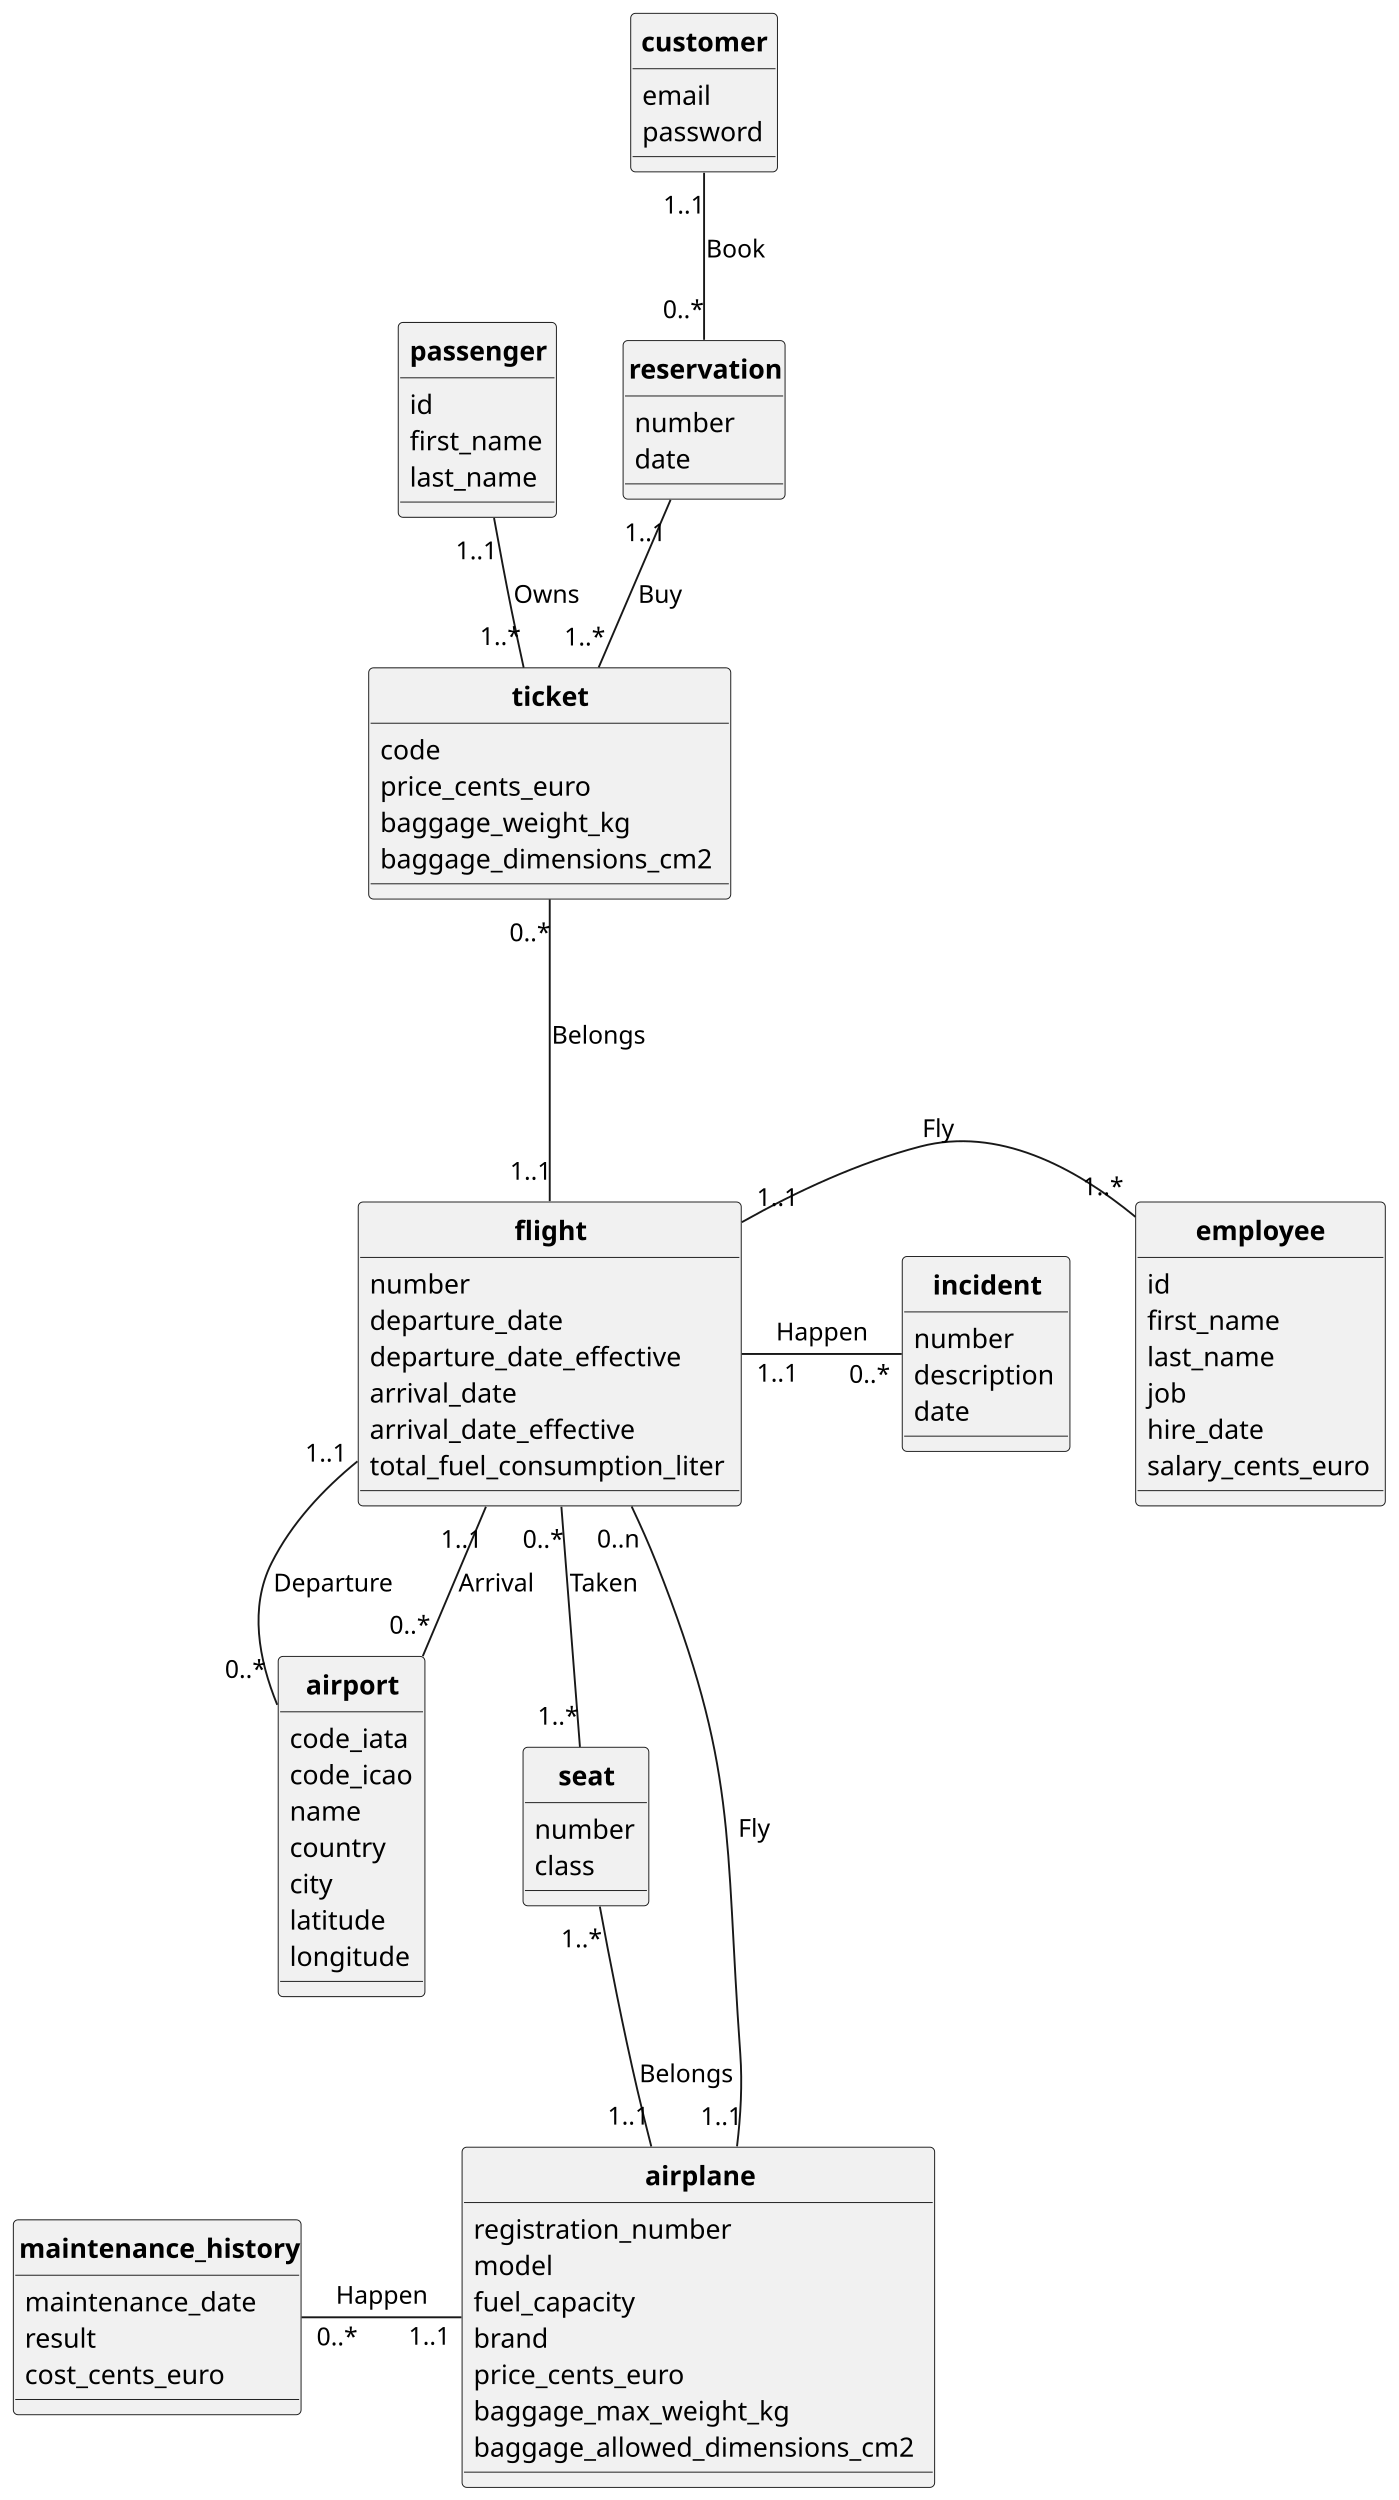
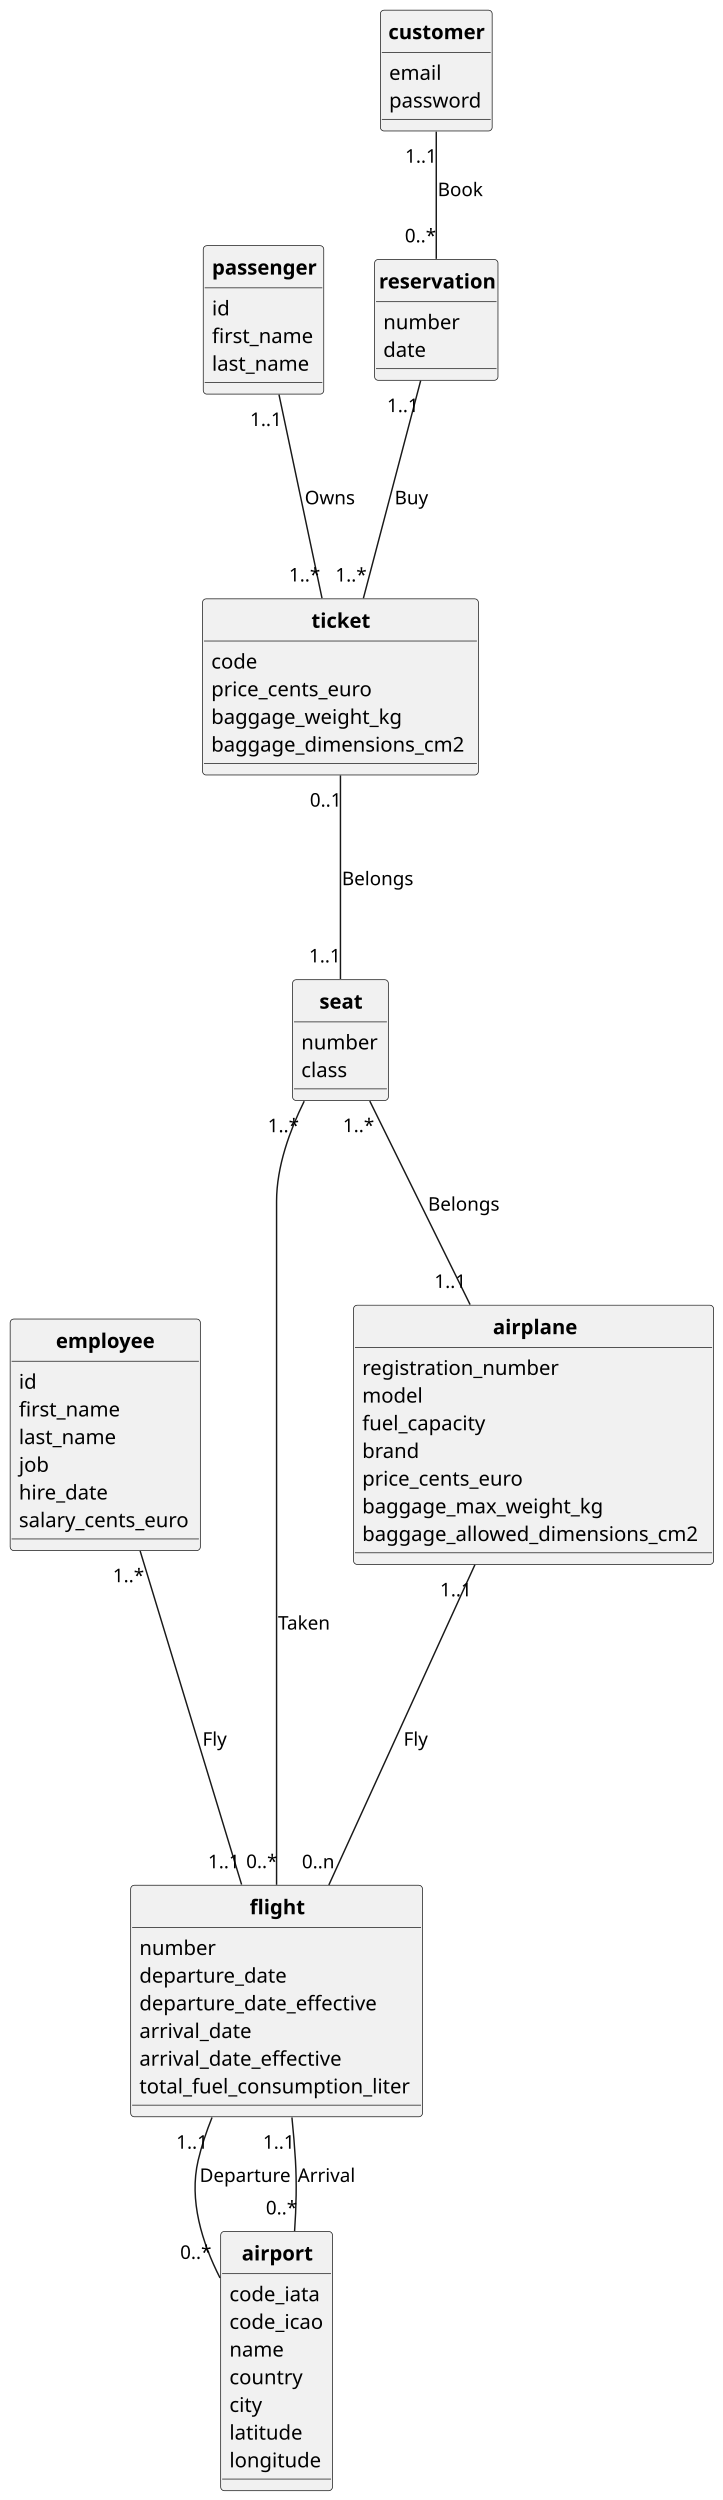
- <svg xmlns="http://www.w3.org/2000/svg" contentStyleType="text/css" height="1312px" preserveAspectRatio="none" style="width:734px;height:1312px;background:#FFFFFF;" version="1.1" viewBox="0 0 734 1312" width="734px" zoomAndPan="magnify">
+ <svg xmlns="http://www.w3.org/2000/svg" contentStyleType="text/css" height="1722px" preserveAspectRatio="none" style="width:498px;height:1722px;background:#FFFFFF;" version="1.1" viewBox="0 0 498 1722" width="498px" zoomAndPan="magnify">
  <defs />
  <g>
    <g id="elem_flight">
-       <rect codeLine="7" fill="#F1F1F1" height="159.475" id="flight" rx="2.5" ry="2.5" style="stroke:#181818;stroke-width:0.5;" width="201" x="188" y="630.82" />
-       <text fill="#000000" font-family="sans-serif" font-size="14" font-weight="bold" lengthAdjust="spacing" textLength="37" x="270" y="650.786">flight</text>
-       <line style="stroke:#181818;stroke-width:0.5;" x1="189" x2="388" y1="659.888" y2="659.888" />
-       <text fill="#000000" font-family="sans-serif" font-size="14" lengthAdjust="spacing" textLength="54" x="194" y="678.854">number</text>
-       <text fill="#000000" font-family="sans-serif" font-size="14" lengthAdjust="spacing" textLength="104" x="194" y="697.922">departure_date</text>
-       <text fill="#000000" font-family="sans-serif" font-size="14" lengthAdjust="spacing" textLength="167" x="194" y="716.99">departure_date_effective</text>
-       <text fill="#000000" font-family="sans-serif" font-size="14" lengthAdjust="spacing" textLength="79" x="194" y="736.058">arrival_date</text>
-       <text fill="#000000" font-family="sans-serif" font-size="14" lengthAdjust="spacing" textLength="142" x="194" y="755.125">arrival_date_effective</text>
-       <text fill="#000000" font-family="sans-serif" font-size="14" lengthAdjust="spacing" textLength="189" x="194" y="774.193">total_fuel_consumption_liter</text>
-       <line style="stroke:#181818;stroke-width:0.5;" x1="189" x2="388" y1="782.295" y2="782.295" />
+       <rect codeLine="7" fill="#F1F1F1" height="159.475" id="flight" rx="2.5" ry="2.5" style="stroke:#181818;stroke-width:0.5;" width="201" x="90" y="1298.56" />
+       <text fill="#000000" font-family="sans-serif" font-size="14" font-weight="bold" lengthAdjust="spacing" textLength="37" x="172" y="1318.526">flight</text>
+       <line style="stroke:#181818;stroke-width:0.5;" x1="91" x2="290" y1="1327.628" y2="1327.628" />
+       <text fill="#000000" font-family="sans-serif" font-size="14" lengthAdjust="spacing" textLength="54" x="96" y="1346.594">number</text>
+       <text fill="#000000" font-family="sans-serif" font-size="14" lengthAdjust="spacing" textLength="104" x="96" y="1365.662">departure_date</text>
+       <text fill="#000000" font-family="sans-serif" font-size="14" lengthAdjust="spacing" textLength="167" x="96" y="1384.73">departure_date_effective</text>
+       <text fill="#000000" font-family="sans-serif" font-size="14" lengthAdjust="spacing" textLength="79" x="96" y="1403.798">arrival_date</text>
+       <text fill="#000000" font-family="sans-serif" font-size="14" lengthAdjust="spacing" textLength="142" x="96" y="1422.866">arrival_date_effective</text>
+       <text fill="#000000" font-family="sans-serif" font-size="14" lengthAdjust="spacing" textLength="189" x="96" y="1441.933">total_fuel_consumption_liter</text>
+       <line style="stroke:#181818;stroke-width:0.5;" x1="91" x2="290" y1="1450.035" y2="1450.035" />
    </g>
    <g id="elem_airport">
-       <rect codeLine="16" fill="#F1F1F1" height="178.543" id="airport" rx="2.5" ry="2.5" style="stroke:#181818;stroke-width:0.5;" width="77" x="146" y="869.29" />
-       <text fill="#000000" font-family="sans-serif" font-size="14" font-weight="bold" lengthAdjust="spacing" textLength="48" x="160.5" y="889.256">airport</text>
-       <line style="stroke:#181818;stroke-width:0.5;" x1="147" x2="222" y1="898.358" y2="898.358" />
-       <text fill="#000000" font-family="sans-serif" font-size="14" lengthAdjust="spacing" textLength="63" x="152" y="917.324">code_iata</text>
-       <text fill="#000000" font-family="sans-serif" font-size="14" lengthAdjust="spacing" textLength="65" x="152" y="936.392">code_icao</text>
-       <text fill="#000000" font-family="sans-serif" font-size="14" lengthAdjust="spacing" textLength="38" x="152" y="955.46">name</text>
-       <text fill="#000000" font-family="sans-serif" font-size="14" lengthAdjust="spacing" textLength="51" x="152" y="974.528">country</text>
-       <text fill="#000000" font-family="sans-serif" font-size="14" lengthAdjust="spacing" textLength="23" x="152" y="993.596">city</text>
-       <text fill="#000000" font-family="sans-serif" font-size="14" lengthAdjust="spacing" textLength="52" x="152" y="1012.663">latitude</text>
-       <text fill="#000000" font-family="sans-serif" font-size="14" lengthAdjust="spacing" textLength="65" x="152" y="1031.731">longitude</text>
-       <line style="stroke:#181818;stroke-width:0.5;" x1="147" x2="222" y1="1039.833" y2="1039.833" />
+       <rect codeLine="16" fill="#F1F1F1" height="178.543" id="airport" rx="2.5" ry="2.5" style="stroke:#181818;stroke-width:0.5;" width="77" x="152" y="1537.04" />
+       <text fill="#000000" font-family="sans-serif" font-size="14" font-weight="bold" lengthAdjust="spacing" textLength="48" x="166.5" y="1557.006">airport</text>
+       <line style="stroke:#181818;stroke-width:0.5;" x1="153" x2="228" y1="1566.108" y2="1566.108" />
+       <text fill="#000000" font-family="sans-serif" font-size="14" lengthAdjust="spacing" textLength="63" x="158" y="1585.074">code_iata</text>
+       <text fill="#000000" font-family="sans-serif" font-size="14" lengthAdjust="spacing" textLength="65" x="158" y="1604.142">code_icao</text>
+       <text fill="#000000" font-family="sans-serif" font-size="14" lengthAdjust="spacing" textLength="38" x="158" y="1623.21">name</text>
+       <text fill="#000000" font-family="sans-serif" font-size="14" lengthAdjust="spacing" textLength="51" x="158" y="1642.278">country</text>
+       <text fill="#000000" font-family="sans-serif" font-size="14" lengthAdjust="spacing" textLength="23" x="158" y="1661.345">city</text>
+       <text fill="#000000" font-family="sans-serif" font-size="14" lengthAdjust="spacing" textLength="52" x="158" y="1680.413">latitude</text>
+       <text fill="#000000" font-family="sans-serif" font-size="14" lengthAdjust="spacing" textLength="65" x="158" y="1699.481">longitude</text>
+       <line style="stroke:#181818;stroke-width:0.5;" x1="153" x2="228" y1="1707.583" y2="1707.583" />
    </g>
    <g id="elem_airplane">
-       <rect codeLine="26" fill="#F1F1F1" height="178.543" id="airplane" rx="2.5" ry="2.5" style="stroke:#181818;stroke-width:0.5;" width="248" x="242.5" y="1126.84" />
-       <text fill="#000000" font-family="sans-serif" font-size="14" font-weight="bold" lengthAdjust="spacing" textLength="56" x="338.5" y="1146.806">airplane</text>
-       <line style="stroke:#181818;stroke-width:0.5;" x1="243.5" x2="489.5" y1="1155.908" y2="1155.908" />
-       <text fill="#000000" font-family="sans-serif" font-size="14" lengthAdjust="spacing" textLength="139" x="248.5" y="1174.874">registration_number</text>
-       <text fill="#000000" font-family="sans-serif" font-size="14" lengthAdjust="spacing" textLength="42" x="248.5" y="1193.942">model</text>
-       <text fill="#000000" font-family="sans-serif" font-size="14" lengthAdjust="spacing" textLength="87" x="248.5" y="1213.01">fuel_capacity</text>
-       <text fill="#000000" font-family="sans-serif" font-size="14" lengthAdjust="spacing" textLength="41" x="248.5" y="1232.078">brand</text>
-       <text fill="#000000" font-family="sans-serif" font-size="14" lengthAdjust="spacing" textLength="113" x="248.5" y="1251.146">price_cents_euro</text>
-       <text fill="#000000" font-family="sans-serif" font-size="14" lengthAdjust="spacing" textLength="168" x="248.5" y="1270.213">baggage_max_weight_kg</text>
-       <text fill="#000000" font-family="sans-serif" font-size="14" lengthAdjust="spacing" textLength="236" x="248.5" y="1289.281">baggage_allowed_dimensions_cm2</text>
-       <line style="stroke:#181818;stroke-width:0.5;" x1="243.5" x2="489.5" y1="1297.383" y2="1297.383" />
-     </g>
-     <g id="elem_maintenance_history">
-       <rect codeLine="36" fill="#F1F1F1" height="102.272" id="maintenance_history" rx="2.5" ry="2.5" style="stroke:#181818;stroke-width:0.5;" width="151" x="7" y="1164.97" />
-       <text fill="#000000" font-family="sans-serif" font-size="14" font-weight="bold" lengthAdjust="spacing" textLength="145" x="10" y="1184.936">maintenance_history</text>
-       <line style="stroke:#181818;stroke-width:0.5;" x1="8" x2="157" y1="1194.038" y2="1194.038" />
-       <text fill="#000000" font-family="sans-serif" font-size="14" lengthAdjust="spacing" textLength="124" x="13" y="1213.004">maintenance_date</text>
-       <text fill="#000000" font-family="sans-serif" font-size="14" lengthAdjust="spacing" textLength="39" x="13" y="1232.072">result</text>
-       <text fill="#000000" font-family="sans-serif" font-size="14" lengthAdjust="spacing" textLength="106" x="13" y="1251.14">cost_cents_euro</text>
-       <line style="stroke:#181818;stroke-width:0.5;" x1="8" x2="157" y1="1259.242" y2="1259.242" />
+       <rect codeLine="26" fill="#F1F1F1" height="178.543" id="airplane" rx="2.5" ry="2.5" style="stroke:#181818;stroke-width:0.5;" width="248" x="243.5" y="899.02" />
+       <text fill="#000000" font-family="sans-serif" font-size="14" font-weight="bold" lengthAdjust="spacing" textLength="56" x="339.5" y="918.986">airplane</text>
+       <line style="stroke:#181818;stroke-width:0.5;" x1="244.5" x2="490.5" y1="928.088" y2="928.088" />
+       <text fill="#000000" font-family="sans-serif" font-size="14" lengthAdjust="spacing" textLength="139" x="249.5" y="947.054">registration_number</text>
+       <text fill="#000000" font-family="sans-serif" font-size="14" lengthAdjust="spacing" textLength="42" x="249.5" y="966.122">model</text>
+       <text fill="#000000" font-family="sans-serif" font-size="14" lengthAdjust="spacing" textLength="87" x="249.5" y="985.19">fuel_capacity</text>
+       <text fill="#000000" font-family="sans-serif" font-size="14" lengthAdjust="spacing" textLength="41" x="249.5" y="1004.258">brand</text>
+       <text fill="#000000" font-family="sans-serif" font-size="14" lengthAdjust="spacing" textLength="113" x="249.5" y="1023.326">price_cents_euro</text>
+       <text fill="#000000" font-family="sans-serif" font-size="14" lengthAdjust="spacing" textLength="168" x="249.5" y="1042.393">baggage_max_weight_kg</text>
+       <text fill="#000000" font-family="sans-serif" font-size="14" lengthAdjust="spacing" textLength="236" x="249.5" y="1061.461">baggage_allowed_dimensions_cm2</text>
+       <line style="stroke:#181818;stroke-width:0.5;" x1="244.5" x2="490.5" y1="1069.563" y2="1069.563" />
    </g>
    <g id="elem_employee">
-       <rect codeLine="42" fill="#F1F1F1" height="159.475" id="employee" rx="2.5" ry="2.5" style="stroke:#181818;stroke-width:0.5;" width="131" x="596" y="630.82" />
-       <text fill="#000000" font-family="sans-serif" font-size="14" font-weight="bold" lengthAdjust="spacing" textLength="68" x="627.5" y="650.786">employee</text>
-       <line style="stroke:#181818;stroke-width:0.5;" x1="597" x2="726" y1="659.888" y2="659.888" />
-       <text fill="#000000" font-family="sans-serif" font-size="14" lengthAdjust="spacing" textLength="13" x="602" y="678.854">id</text>
-       <text fill="#000000" font-family="sans-serif" font-size="14" lengthAdjust="spacing" textLength="71" x="602" y="697.922">first_name</text>
-       <text fill="#000000" font-family="sans-serif" font-size="14" lengthAdjust="spacing" textLength="68" x="602" y="716.99">last_name</text>
-       <text fill="#000000" font-family="sans-serif" font-size="14" lengthAdjust="spacing" textLength="21" x="602" y="736.058">job</text>
-       <text fill="#000000" font-family="sans-serif" font-size="14" lengthAdjust="spacing" textLength="63" x="602" y="755.125">hire_date</text>
-       <text fill="#000000" font-family="sans-serif" font-size="14" lengthAdjust="spacing" textLength="119" x="602" y="774.193">salary_cents_euro</text>
-       <line style="stroke:#181818;stroke-width:0.5;" x1="597" x2="726" y1="782.295" y2="782.295" />
+       <rect codeLine="36" fill="#F1F1F1" height="159.475" id="employee" rx="2.5" ry="2.5" style="stroke:#181818;stroke-width:0.5;" width="131" x="7" y="908.55" />
+       <text fill="#000000" font-family="sans-serif" font-size="14" font-weight="bold" lengthAdjust="spacing" textLength="68" x="38.5" y="928.516">employee</text>
+       <line style="stroke:#181818;stroke-width:0.5;" x1="8" x2="137" y1="937.618" y2="937.618" />
+       <text fill="#000000" font-family="sans-serif" font-size="14" lengthAdjust="spacing" textLength="13" x="13" y="956.584">id</text>
+       <text fill="#000000" font-family="sans-serif" font-size="14" lengthAdjust="spacing" textLength="71" x="13" y="975.652">first_name</text>
+       <text fill="#000000" font-family="sans-serif" font-size="14" lengthAdjust="spacing" textLength="68" x="13" y="994.72">last_name</text>
+       <text fill="#000000" font-family="sans-serif" font-size="14" lengthAdjust="spacing" textLength="21" x="13" y="1013.788">job</text>
+       <text fill="#000000" font-family="sans-serif" font-size="14" lengthAdjust="spacing" textLength="63" x="13" y="1032.855">hire_date</text>
+       <text fill="#000000" font-family="sans-serif" font-size="14" lengthAdjust="spacing" textLength="119" x="13" y="1051.923">salary_cents_euro</text>
+       <line style="stroke:#181818;stroke-width:0.5;" x1="8" x2="137" y1="1060.025" y2="1060.025" />
    </g>
    <g id="elem_passenger">
-       <rect codeLine="51" fill="#F1F1F1" height="102.272" id="passenger" rx="2.5" ry="2.5" style="stroke:#181818;stroke-width:0.5;" width="83" x="209" y="169.21" />
-       <text fill="#000000" font-family="sans-serif" font-size="14" font-weight="bold" lengthAdjust="spacing" textLength="71" x="215" y="189.176">passenger</text>
-       <line style="stroke:#181818;stroke-width:0.5;" x1="210" x2="291" y1="198.278" y2="198.278" />
-       <text fill="#000000" font-family="sans-serif" font-size="14" lengthAdjust="spacing" textLength="13" x="215" y="217.244">id</text>
-       <text fill="#000000" font-family="sans-serif" font-size="14" lengthAdjust="spacing" textLength="71" x="215" y="236.312">first_name</text>
-       <text fill="#000000" font-family="sans-serif" font-size="14" lengthAdjust="spacing" textLength="68" x="215" y="255.38">last_name</text>
-       <line style="stroke:#181818;stroke-width:0.5;" x1="210" x2="291" y1="263.482" y2="263.482" />
+       <rect codeLine="45" fill="#F1F1F1" height="102.272" id="passenger" rx="2.5" ry="2.5" style="stroke:#181818;stroke-width:0.5;" width="83" x="140" y="169.2" />
+       <text fill="#000000" font-family="sans-serif" font-size="14" font-weight="bold" lengthAdjust="spacing" textLength="71" x="146" y="189.166">passenger</text>
+       <line style="stroke:#181818;stroke-width:0.5;" x1="141" x2="222" y1="198.268" y2="198.268" />
+       <text fill="#000000" font-family="sans-serif" font-size="14" lengthAdjust="spacing" textLength="13" x="146" y="217.234">id</text>
+       <text fill="#000000" font-family="sans-serif" font-size="14" lengthAdjust="spacing" textLength="71" x="146" y="236.302">first_name</text>
+       <text fill="#000000" font-family="sans-serif" font-size="14" lengthAdjust="spacing" textLength="68" x="146" y="255.37">last_name</text>
+       <line style="stroke:#181818;stroke-width:0.5;" x1="141" x2="222" y1="263.472" y2="263.472" />
    </g>
    <g id="elem_ticket">
-       <rect codeLine="57" fill="#F1F1F1" height="121.34" id="ticket" rx="2.5" ry="2.5" style="stroke:#181818;stroke-width:0.5;" width="190" x="193.5" y="350.48" />
-       <text fill="#000000" font-family="sans-serif" font-size="14" font-weight="bold" lengthAdjust="spacing" textLength="40" x="268.5" y="370.446">ticket</text>
-       <line style="stroke:#181818;stroke-width:0.5;" x1="194.5" x2="382.5" y1="379.548" y2="379.548" />
-       <text fill="#000000" font-family="sans-serif" font-size="14" lengthAdjust="spacing" textLength="32" x="199.5" y="398.514">code</text>
-       <text fill="#000000" font-family="sans-serif" font-size="14" lengthAdjust="spacing" textLength="113" x="199.5" y="417.582">price_cents_euro</text>
-       <text fill="#000000" font-family="sans-serif" font-size="14" lengthAdjust="spacing" textLength="134" x="199.5" y="436.65">baggage_weight_kg</text>
-       <text fill="#000000" font-family="sans-serif" font-size="14" lengthAdjust="spacing" textLength="178" x="199.5" y="455.718">baggage_dimensions_cm2</text>
-       <line style="stroke:#181818;stroke-width:0.5;" x1="194.5" x2="382.5" y1="463.82" y2="463.82" />
+       <rect codeLine="51" fill="#F1F1F1" height="121.34" id="ticket" rx="2.5" ry="2.5" style="stroke:#181818;stroke-width:0.5;" width="190" x="139.5" y="412.47" />
+       <text fill="#000000" font-family="sans-serif" font-size="14" font-weight="bold" lengthAdjust="spacing" textLength="40" x="214.5" y="432.436">ticket</text>
+       <line style="stroke:#181818;stroke-width:0.5;" x1="140.5" x2="328.5" y1="441.538" y2="441.538" />
+       <text fill="#000000" font-family="sans-serif" font-size="14" lengthAdjust="spacing" textLength="32" x="145.5" y="460.504">code</text>
+       <text fill="#000000" font-family="sans-serif" font-size="14" lengthAdjust="spacing" textLength="113" x="145.5" y="479.572">price_cents_euro</text>
+       <text fill="#000000" font-family="sans-serif" font-size="14" lengthAdjust="spacing" textLength="134" x="145.5" y="498.64">baggage_weight_kg</text>
+       <text fill="#000000" font-family="sans-serif" font-size="14" lengthAdjust="spacing" textLength="178" x="145.5" y="517.708">baggage_dimensions_cm2</text>
+       <line style="stroke:#181818;stroke-width:0.5;" x1="140.5" x2="328.5" y1="525.81" y2="525.81" />
    </g>
    <g id="elem_customer">
-       <rect codeLine="64" fill="#F1F1F1" height="83.204" id="customer" rx="2.5" ry="2.5" style="stroke:#181818;stroke-width:0.5;" width="77" x="331" y="7" />
-       <text fill="#000000" font-family="sans-serif" font-size="14" font-weight="bold" lengthAdjust="spacing" textLength="66" x="336.5" y="26.966">customer</text>
-       <line style="stroke:#181818;stroke-width:0.5;" x1="332" x2="407" y1="36.068" y2="36.068" />
-       <text fill="#000000" font-family="sans-serif" font-size="14" lengthAdjust="spacing" textLength="37" x="337" y="55.034">email</text>
-       <text fill="#000000" font-family="sans-serif" font-size="14" lengthAdjust="spacing" textLength="65" x="337" y="74.102">password</text>
-       <line style="stroke:#181818;stroke-width:0.5;" x1="332" x2="407" y1="82.204" y2="82.204" />
+       <rect codeLine="58" fill="#F1F1F1" height="83.204" id="customer" rx="2.5" ry="2.5" style="stroke:#181818;stroke-width:0.5;" width="77" x="262" y="7" />
+       <text fill="#000000" font-family="sans-serif" font-size="14" font-weight="bold" lengthAdjust="spacing" textLength="66" x="267.5" y="26.966">customer</text>
+       <line style="stroke:#181818;stroke-width:0.5;" x1="263" x2="338" y1="36.068" y2="36.068" />
+       <text fill="#000000" font-family="sans-serif" font-size="14" lengthAdjust="spacing" textLength="37" x="268" y="55.034">email</text>
+       <text fill="#000000" font-family="sans-serif" font-size="14" lengthAdjust="spacing" textLength="65" x="268" y="74.102">password</text>
+       <line style="stroke:#181818;stroke-width:0.5;" x1="263" x2="338" y1="82.204" y2="82.204" />
    </g>
    <g id="elem_seat">
-       <rect codeLine="69" fill="#F1F1F1" height="83.204" id="seat" rx="2.5" ry="2.5" style="stroke:#181818;stroke-width:0.5;" width="66" x="274.5" y="916.96" />
-       <text fill="#000000" font-family="sans-serif" font-size="14" font-weight="bold" lengthAdjust="spacing" textLength="29" x="293" y="936.926">seat</text>
-       <line style="stroke:#181818;stroke-width:0.5;" x1="275.5" x2="339.5" y1="946.028" y2="946.028" />
-       <text fill="#000000" font-family="sans-serif" font-size="14" lengthAdjust="spacing" textLength="54" x="280.5" y="964.994">number</text>
-       <text fill="#000000" font-family="sans-serif" font-size="14" lengthAdjust="spacing" textLength="33" x="280.5" y="984.062">class</text>
-       <line style="stroke:#181818;stroke-width:0.5;" x1="275.5" x2="339.5" y1="992.164" y2="992.164" />
+       <rect codeLine="63" fill="#F1F1F1" height="83.204" id="seat" rx="2.5" ry="2.5" style="stroke:#181818;stroke-width:0.5;" width="66" x="201.5" y="674.81" />
+       <text fill="#000000" font-family="sans-serif" font-size="14" font-weight="bold" lengthAdjust="spacing" textLength="29" x="220" y="694.776">seat</text>
+       <line style="stroke:#181818;stroke-width:0.5;" x1="202.5" x2="266.5" y1="703.878" y2="703.878" />
+       <text fill="#000000" font-family="sans-serif" font-size="14" lengthAdjust="spacing" textLength="54" x="207.5" y="722.844">number</text>
+       <text fill="#000000" font-family="sans-serif" font-size="14" lengthAdjust="spacing" textLength="33" x="207.5" y="741.912">class</text>
+       <line style="stroke:#181818;stroke-width:0.5;" x1="202.5" x2="266.5" y1="750.014" y2="750.014" />
    </g>
    <g id="elem_reservation">
-       <rect codeLine="74" fill="#F1F1F1" height="83.204" id="reservation" rx="2.5" ry="2.5" style="stroke:#181818;stroke-width:0.5;" width="85" x="327" y="178.74" />
-       <text fill="#000000" font-family="sans-serif" font-size="14" font-weight="bold" lengthAdjust="spacing" textLength="79" x="330" y="198.706">reservation</text>
-       <line style="stroke:#181818;stroke-width:0.5;" x1="328" x2="411" y1="207.808" y2="207.808" />
-       <text fill="#000000" font-family="sans-serif" font-size="14" lengthAdjust="spacing" textLength="54" x="333" y="226.774">number</text>
-       <text fill="#000000" font-family="sans-serif" font-size="14" lengthAdjust="spacing" textLength="30" x="333" y="245.842">date</text>
-       <line style="stroke:#181818;stroke-width:0.5;" x1="328" x2="411" y1="253.944" y2="253.944" />
-     </g>
-     <g id="elem_incident">
-       <rect codeLine="79" fill="#F1F1F1" height="102.272" id="incident" rx="2.5" ry="2.5" style="stroke:#181818;stroke-width:0.5;" width="88" x="473.5" y="659.42" />
-       <text fill="#000000" font-family="sans-serif" font-size="14" font-weight="bold" lengthAdjust="spacing" textLength="56" x="489.5" y="679.386">incident</text>
-       <line style="stroke:#181818;stroke-width:0.5;" x1="474.5" x2="560.5" y1="688.488" y2="688.488" />
-       <text fill="#000000" font-family="sans-serif" font-size="14" lengthAdjust="spacing" textLength="54" x="479.5" y="707.454">number</text>
-       <text fill="#000000" font-family="sans-serif" font-size="14" lengthAdjust="spacing" textLength="76" x="479.5" y="726.522">description</text>
-       <text fill="#000000" font-family="sans-serif" font-size="14" lengthAdjust="spacing" textLength="30" x="479.5" y="745.59">date</text>
-       <line style="stroke:#181818;stroke-width:0.5;" x1="474.5" x2="560.5" y1="753.692" y2="753.692" />
+       <rect codeLine="68" fill="#F1F1F1" height="83.204" id="reservation" rx="2.5" ry="2.5" style="stroke:#181818;stroke-width:0.5;" width="85" x="258" y="178.74" />
+       <text fill="#000000" font-family="sans-serif" font-size="14" font-weight="bold" lengthAdjust="spacing" textLength="79" x="261" y="198.706">reservation</text>
+       <line style="stroke:#181818;stroke-width:0.5;" x1="259" x2="342" y1="207.808" y2="207.808" />
+       <text fill="#000000" font-family="sans-serif" font-size="14" lengthAdjust="spacing" textLength="54" x="264" y="226.774">number</text>
+       <text fill="#000000" font-family="sans-serif" font-size="14" lengthAdjust="spacing" textLength="30" x="264" y="245.842">date</text>
+       <line style="stroke:#181818;stroke-width:0.5;" x1="259" x2="342" y1="253.944" y2="253.944" />
    </g>
    <g id="link_airplane_flight">
-       <path codeLine="85" d="M386.79,1126.39 C388.74,1110.29 389.63,1093.61 388.5,1077.84 C380.21,962.01 387.24,928.26 344.5,820.29 C340.63,810.52 336.16,800.46 331.48,790.59 " fill="none" id="airplane-flight" style="stroke:#181818;stroke-width:1.0;" />
-       <text fill="#000000" font-family="sans-serif" font-size="13" lengthAdjust="spacing" textLength="17" x="387.41" y="963.957">Fly</text>
-       <text fill="#000000" font-family="sans-serif" font-size="13" lengthAdjust="spacing" textLength="20" x="367.642" y="1115.182">1..1</text>
-       <text fill="#000000" font-family="sans-serif" font-size="13" lengthAdjust="spacing" textLength="21" x="313.271" y="812.126">0..n</text>
+       <path codeLine="73" d="M327.11,1077.82 C296.81,1144.25 255.7,1234.38 226.51,1298.37 " fill="none" id="airplane-flight" style="stroke:#181818;stroke-width:1.0;" />
+       <text fill="#000000" font-family="sans-serif" font-size="13" lengthAdjust="spacing" textLength="17" x="277.96" y="1202.457">Fly</text>
+       <text fill="#000000" font-family="sans-serif" font-size="13" lengthAdjust="spacing" textLength="20" x="303.094" y="1099.557">1..1</text>
+       <text fill="#000000" font-family="sans-serif" font-size="13" lengthAdjust="spacing" textLength="21" x="207.941" y="1286.872">0..n</text>
    </g>
    <g id="link_seat_airplane">
-       <path codeLine="86" d="M314.79,1000.57 C319.84,1027.94 326.99,1064.67 334.5,1096.84 C336.75,1106.47 339.23,1116.5 341.8,1126.48 " fill="none" id="seat-airplane" style="stroke:#181818;stroke-width:1.0;" />
-       <text fill="#000000" font-family="sans-serif" font-size="13" lengthAdjust="spacing" textLength="48" x="335.5" y="1092.737">Belongs</text>
-       <text fill="#000000" font-family="sans-serif" font-size="13" lengthAdjust="spacing" textLength="20" x="294.392" y="1021.937">1..*</text>
-       <text fill="#000000" font-family="sans-serif" font-size="13" lengthAdjust="spacing" textLength="20" x="318.818" y="1114.974">1..1</text>
+       <path codeLine="74" d="M254.7,758.4 C272.98,795.49 300.51,851.37 323.81,898.63 " fill="none" id="seat-airplane" style="stroke:#181818;stroke-width:1.0;" />
+       <text fill="#000000" font-family="sans-serif" font-size="13" lengthAdjust="spacing" textLength="48" x="294.81" y="833.917">Belongs</text>
+       <text fill="#000000" font-family="sans-serif" font-size="13" lengthAdjust="spacing" textLength="20" x="236.198" y="779.764">1..*</text>
+       <text fill="#000000" font-family="sans-serif" font-size="13" lengthAdjust="spacing" textLength="20" x="299.196" y="887.122">1..1</text>
    </g>
-     <g id="link_flight_employee">
-       <path codeLine="87" d="M389.3,641.41 C418.28,625.13 450.8,610.09 483,601.69 C523.57,591.11 563.86,612.24 595.88,638.61 " fill="none" id="flight-employee" style="stroke:#181818;stroke-width:1.0;" />
-       <text fill="#000000" font-family="sans-serif" font-size="13" lengthAdjust="spacing" textLength="17" x="484" y="596.717">Fly</text>
-       <text fill="#000000" font-family="sans-serif" font-size="13" lengthAdjust="spacing" textLength="20" x="397.091" y="632.872">1..1</text>
-       <text fill="#000000" font-family="sans-serif" font-size="13" lengthAdjust="spacing" textLength="20" x="568.082" y="627.247">1..*</text>
+     <g id="link_employee_flight">
+       <path codeLine="75" d="M96.52,1068.28 C116.91,1135.3 146.01,1231 166.41,1298.09 " fill="none" id="employee-flight" style="stroke:#181818;stroke-width:1.0;" />
+       <text fill="#000000" font-family="sans-serif" font-size="13" lengthAdjust="spacing" textLength="17" x="139.46" y="1202.457">Fly</text>
+       <text fill="#000000" font-family="sans-serif" font-size="13" lengthAdjust="spacing" textLength="20" x="77.725" y="1089.812">1..*</text>
+       <text fill="#000000" font-family="sans-serif" font-size="13" lengthAdjust="spacing" textLength="20" x="143.267" y="1286.842">1..1</text>
    </g>
    <g id="link_passenger_ticket">
-       <path codeLine="88" d="M259.27,271.85 C262.09,287.46 265.31,304.7 268.5,320.48 C270.46,330.17 272.64,340.43 274.83,350.41 " fill="none" id="passenger-ticket" style="stroke:#181818;stroke-width:1.0;" />
-       <text fill="#000000" font-family="sans-serif" font-size="13" lengthAdjust="spacing" textLength="34" x="269.5" y="316.377">Owns</text>
-       <text fill="#000000" font-family="sans-serif" font-size="13" lengthAdjust="spacing" textLength="20" x="239.112" y="293.48">1..1</text>
-       <text fill="#000000" font-family="sans-serif" font-size="13" lengthAdjust="spacing" textLength="20" x="251.797" y="338.481">1..*</text>
+       <path codeLine="76" d="M192.16,271.79 C200.72,312.27 212.75,369.21 221.8,412.05 " fill="none" id="passenger-ticket" style="stroke:#181818;stroke-width:1.0;" />
+       <text fill="#000000" font-family="sans-serif" font-size="13" lengthAdjust="spacing" textLength="34" x="209.88" y="347.367">Owns</text>
+       <text fill="#000000" font-family="sans-serif" font-size="13" lengthAdjust="spacing" textLength="20" x="172.245" y="293.414">1..1</text>
+       <text fill="#000000" font-family="sans-serif" font-size="13" lengthAdjust="spacing" textLength="20" x="199.033" y="400.509">1..*</text>
    </g>
-     <g id="link_ticket_flight">
-       <path codeLine="89" d="M288.5,471.98 C288.5,517.52 288.5,580.63 288.5,630.36 " fill="none" id="ticket-flight" style="stroke:#181818;stroke-width:1.0;" />
-       <text fill="#000000" font-family="sans-serif" font-size="13" lengthAdjust="spacing" textLength="48" x="289.5" y="547.717">Belongs</text>
-       <text fill="#000000" font-family="sans-serif" font-size="13" lengthAdjust="spacing" textLength="20" x="267.344" y="493.934">0..*</text>
-       <text fill="#000000" font-family="sans-serif" font-size="13" lengthAdjust="spacing" textLength="20" x="267.578" y="619.113">1..1</text>
-     </g>
-     <g id="link_flight_seat">
-       <path codeLine="90" d="M294.62,790.75 C297.86,832.75 301.71,882.58 304.35,916.78 " fill="none" id="flight-seat" style="stroke:#181818;stroke-width:1.0;" />
-       <text fill="#000000" font-family="sans-serif" font-size="13" lengthAdjust="spacing" textLength="36" x="299" y="835.187">Taken</text>
-       <text fill="#000000" font-family="sans-serif" font-size="13" lengthAdjust="spacing" textLength="20" x="274.287" y="812.299">0..*</text>
-       <text fill="#000000" font-family="sans-serif" font-size="13" lengthAdjust="spacing" textLength="20" x="282.09" y="905.096">1..*</text>
+     <g id="link_seat_flight">
+       <path codeLine="77" d="M209.54,758.5 C199.61,778.58 190.5,803.54 190.5,827.52 C190.5,827.52 190.5,827.52 190.5,1237.56 C190.5,1257.21 190.5,1278.42 190.5,1298.23 " fill="none" id="seat-flight" style="stroke:#181818;stroke-width:1.0;" />
+       <text fill="#000000" font-family="sans-serif" font-size="13" lengthAdjust="spacing" textLength="36" x="191.5" y="1122.457">Taken</text>
+       <text fill="#000000" font-family="sans-serif" font-size="13" lengthAdjust="spacing" textLength="20" x="184.405" y="779.879">1..*</text>
+       <text fill="#000000" font-family="sans-serif" font-size="13" lengthAdjust="spacing" textLength="20" x="169.547" y="1286.719">0..*</text>
    </g>
    <g id="link_reservation_ticket">
-       <path codeLine="91" d="M351.92,262.31 C340.9,288.01 326.49,321.6 314.19,350.26 " fill="none" id="reservation-ticket" style="stroke:#181818;stroke-width:1.0;" />
-       <text fill="#000000" font-family="sans-serif" font-size="13" lengthAdjust="spacing" textLength="23" x="334.85" y="316.377">Buy</text>
-       <text fill="#000000" font-family="sans-serif" font-size="13" lengthAdjust="spacing" textLength="20" x="327.697" y="283.989">1..1</text>
-       <text fill="#000000" font-family="sans-serif" font-size="13" lengthAdjust="spacing" textLength="20" x="296.102" y="338.743">1..*</text>
+       <path codeLine="78" d="M289.75,262.19 C279.05,302.86 262.5,365.74 250.3,412.09 " fill="none" id="reservation-ticket" style="stroke:#181818;stroke-width:1.0;" />
+       <text fill="#000000" font-family="sans-serif" font-size="13" lengthAdjust="spacing" textLength="23" x="271.8" y="347.367">Buy</text>
+       <text fill="#000000" font-family="sans-serif" font-size="13" lengthAdjust="spacing" textLength="20" x="266.573" y="283.851">1..1</text>
+       <text fill="#000000" font-family="sans-serif" font-size="13" lengthAdjust="spacing" textLength="20" x="231.007" y="400.554">1..*</text>
    </g>
-     <g id="link_maintenance_history_airplane">
-       <path codeLine="93" d="M158.23,1216.11 C184.03,1216.11 213.59,1216.11 242.18,1216.11 " fill="none" id="maintenance_history-airplane" style="stroke:#181818;stroke-width:1.0;" />
-       <text fill="#000000" font-family="sans-serif" font-size="13" lengthAdjust="spacing" textLength="48" x="176.25" y="1209.007">Happen</text>
-       <text fill="#000000" font-family="sans-serif" font-size="13" lengthAdjust="spacing" textLength="20" x="166.133" y="1230.823">0..*</text>
-       <text fill="#000000" font-family="sans-serif" font-size="13" lengthAdjust="spacing" textLength="20" x="214.415" y="1230.519">1..1</text>
-     </g>
-     <g id="link_flight_incident">
-       <path codeLine="95" d="M389.28,710.56 C418.67,710.56 449.3,710.56 473.24,710.56 " fill="none" id="flight-incident" style="stroke:#181818;stroke-width:1.0;" />
-       <text fill="#000000" font-family="sans-serif" font-size="13" lengthAdjust="spacing" textLength="48" x="407.25" y="703.457">Happen</text>
-       <text fill="#000000" font-family="sans-serif" font-size="13" lengthAdjust="spacing" textLength="20" x="397.069" y="725.08">1..1</text>
-       <text fill="#000000" font-family="sans-serif" font-size="13" lengthAdjust="spacing" textLength="20" x="445.61" y="725.703">0..*</text>
+     <g id="link_ticket_seat">
+       <path codeLine="79" d="M234.5,534.09 C234.5,577.78 234.5,635.81 234.5,674.33 " fill="none" id="ticket-seat" style="stroke:#181818;stroke-width:1.0;" />
+       <text fill="#000000" font-family="sans-serif" font-size="13" lengthAdjust="spacing" textLength="48" x="235.5" y="609.707">Belongs</text>
+       <text fill="#000000" font-family="sans-serif" font-size="13" lengthAdjust="spacing" textLength="20" x="213.406" y="555.622">0..1</text>
+       <text fill="#000000" font-family="sans-serif" font-size="13" lengthAdjust="spacing" textLength="20" x="212.844" y="662.908">1..1</text>
    </g>
    <g id="link_flight_airport">
-       <path codeLine="97" d="M187.59,766.9 C169.4,781.73 152.92,799.53 142.5,820.29 C130.81,843.57 135.67,870.71 145.5,894.69 " fill="none" id="flight-airport" style="stroke:#181818;stroke-width:1.0;" />
-       <text fill="#000000" font-family="sans-serif" font-size="13" lengthAdjust="spacing" textLength="61" x="143.5" y="835.187">Departure</text>
-       <text fill="#000000" font-family="sans-serif" font-size="13" lengthAdjust="spacing" textLength="20" x="160.138" y="767.035">1..1</text>
-       <text fill="#000000" font-family="sans-serif" font-size="13" lengthAdjust="spacing" textLength="20" x="117.997" y="880.559">0..*</text>
+       <path codeLine="81" d="M146.06,1458.49 C142.15,1468.21 138.81,1478.19 136.5,1488.04 C130.06,1515.46 139.13,1544.66 151.56,1569.05 " fill="none" id="flight-airport" style="stroke:#181818;stroke-width:1.0;" />
+       <text fill="#000000" font-family="sans-serif" font-size="13" lengthAdjust="spacing" textLength="61" x="137.5" y="1502.937">Departure</text>
+       <text fill="#000000" font-family="sans-serif" font-size="13" lengthAdjust="spacing" textLength="20" x="121.382" y="1480.039">1..1</text>
+       <text fill="#000000" font-family="sans-serif" font-size="13" lengthAdjust="spacing" textLength="20" x="124.066" y="1555.931">0..*</text>
    </g>
    <g id="link_flight_airport">
-       <path codeLine="98" d="M255.02,790.75 C244.45,815.75 232.71,843.53 221.88,869.14 " fill="none" id="flight-airport-1" style="stroke:#181818;stroke-width:1.0;" />
-       <text fill="#000000" font-family="sans-serif" font-size="13" lengthAdjust="spacing" textLength="38" x="240.62" y="835.187">Arrival</text>
-       <text fill="#000000" font-family="sans-serif" font-size="13" lengthAdjust="spacing" textLength="20" x="231.283" y="812.299">1..1</text>
-       <text fill="#000000" font-family="sans-serif" font-size="13" lengthAdjust="spacing" textLength="20" x="204.319" y="857.347">0..*</text>
+       <path codeLine="82" d="M201.08,1458.48 C202.08,1468.42 202.93,1478.45 203.5,1488.04 C204.44,1503.81 204.03,1520.57 202.91,1536.77 " fill="none" id="flight-airport-1" style="stroke:#181818;stroke-width:1.0;" />
+       <text fill="#000000" font-family="sans-serif" font-size="13" lengthAdjust="spacing" textLength="38" x="205.02" y="1502.937">Arrival</text>
+       <text fill="#000000" font-family="sans-serif" font-size="13" lengthAdjust="spacing" textLength="20" x="181.13" y="1480.028">1..1</text>
+       <text fill="#000000" font-family="sans-serif" font-size="13" lengthAdjust="spacing" textLength="20" x="183.117" y="1525.272">0..*</text>
    </g>
    <g id="link_customer_reservation">
-       <path codeLine="100" d="M369.5,90.69 C369.5,117.28 369.5,151.77 369.5,178.34 " fill="none" id="customer-reservation" style="stroke:#181818;stroke-width:1.0;" />
-       <text fill="#000000" font-family="sans-serif" font-size="13" lengthAdjust="spacing" textLength="31" x="370.5" y="135.107">Book</text>
-       <text fill="#000000" font-family="sans-serif" font-size="13" lengthAdjust="spacing" textLength="20" x="348.031" y="112.069">1..1</text>
-       <text fill="#000000" font-family="sans-serif" font-size="13" lengthAdjust="spacing" textLength="20" x="347.844" y="166.931">0..*</text>
+       <path codeLine="84" d="M300.5,90.69 C300.5,117.28 300.5,151.76 300.5,178.33 " fill="none" id="customer-reservation" style="stroke:#181818;stroke-width:1.0;" />
+       <text fill="#000000" font-family="sans-serif" font-size="13" lengthAdjust="spacing" textLength="31" x="301.5" y="135.097">Book</text>
+       <text fill="#000000" font-family="sans-serif" font-size="13" lengthAdjust="spacing" textLength="20" x="279.031" y="112.069">1..1</text>
+       <text fill="#000000" font-family="sans-serif" font-size="13" lengthAdjust="spacing" textLength="20" x="278.844" y="166.919">0..*</text>
    </g>
  </g>
</svg>
